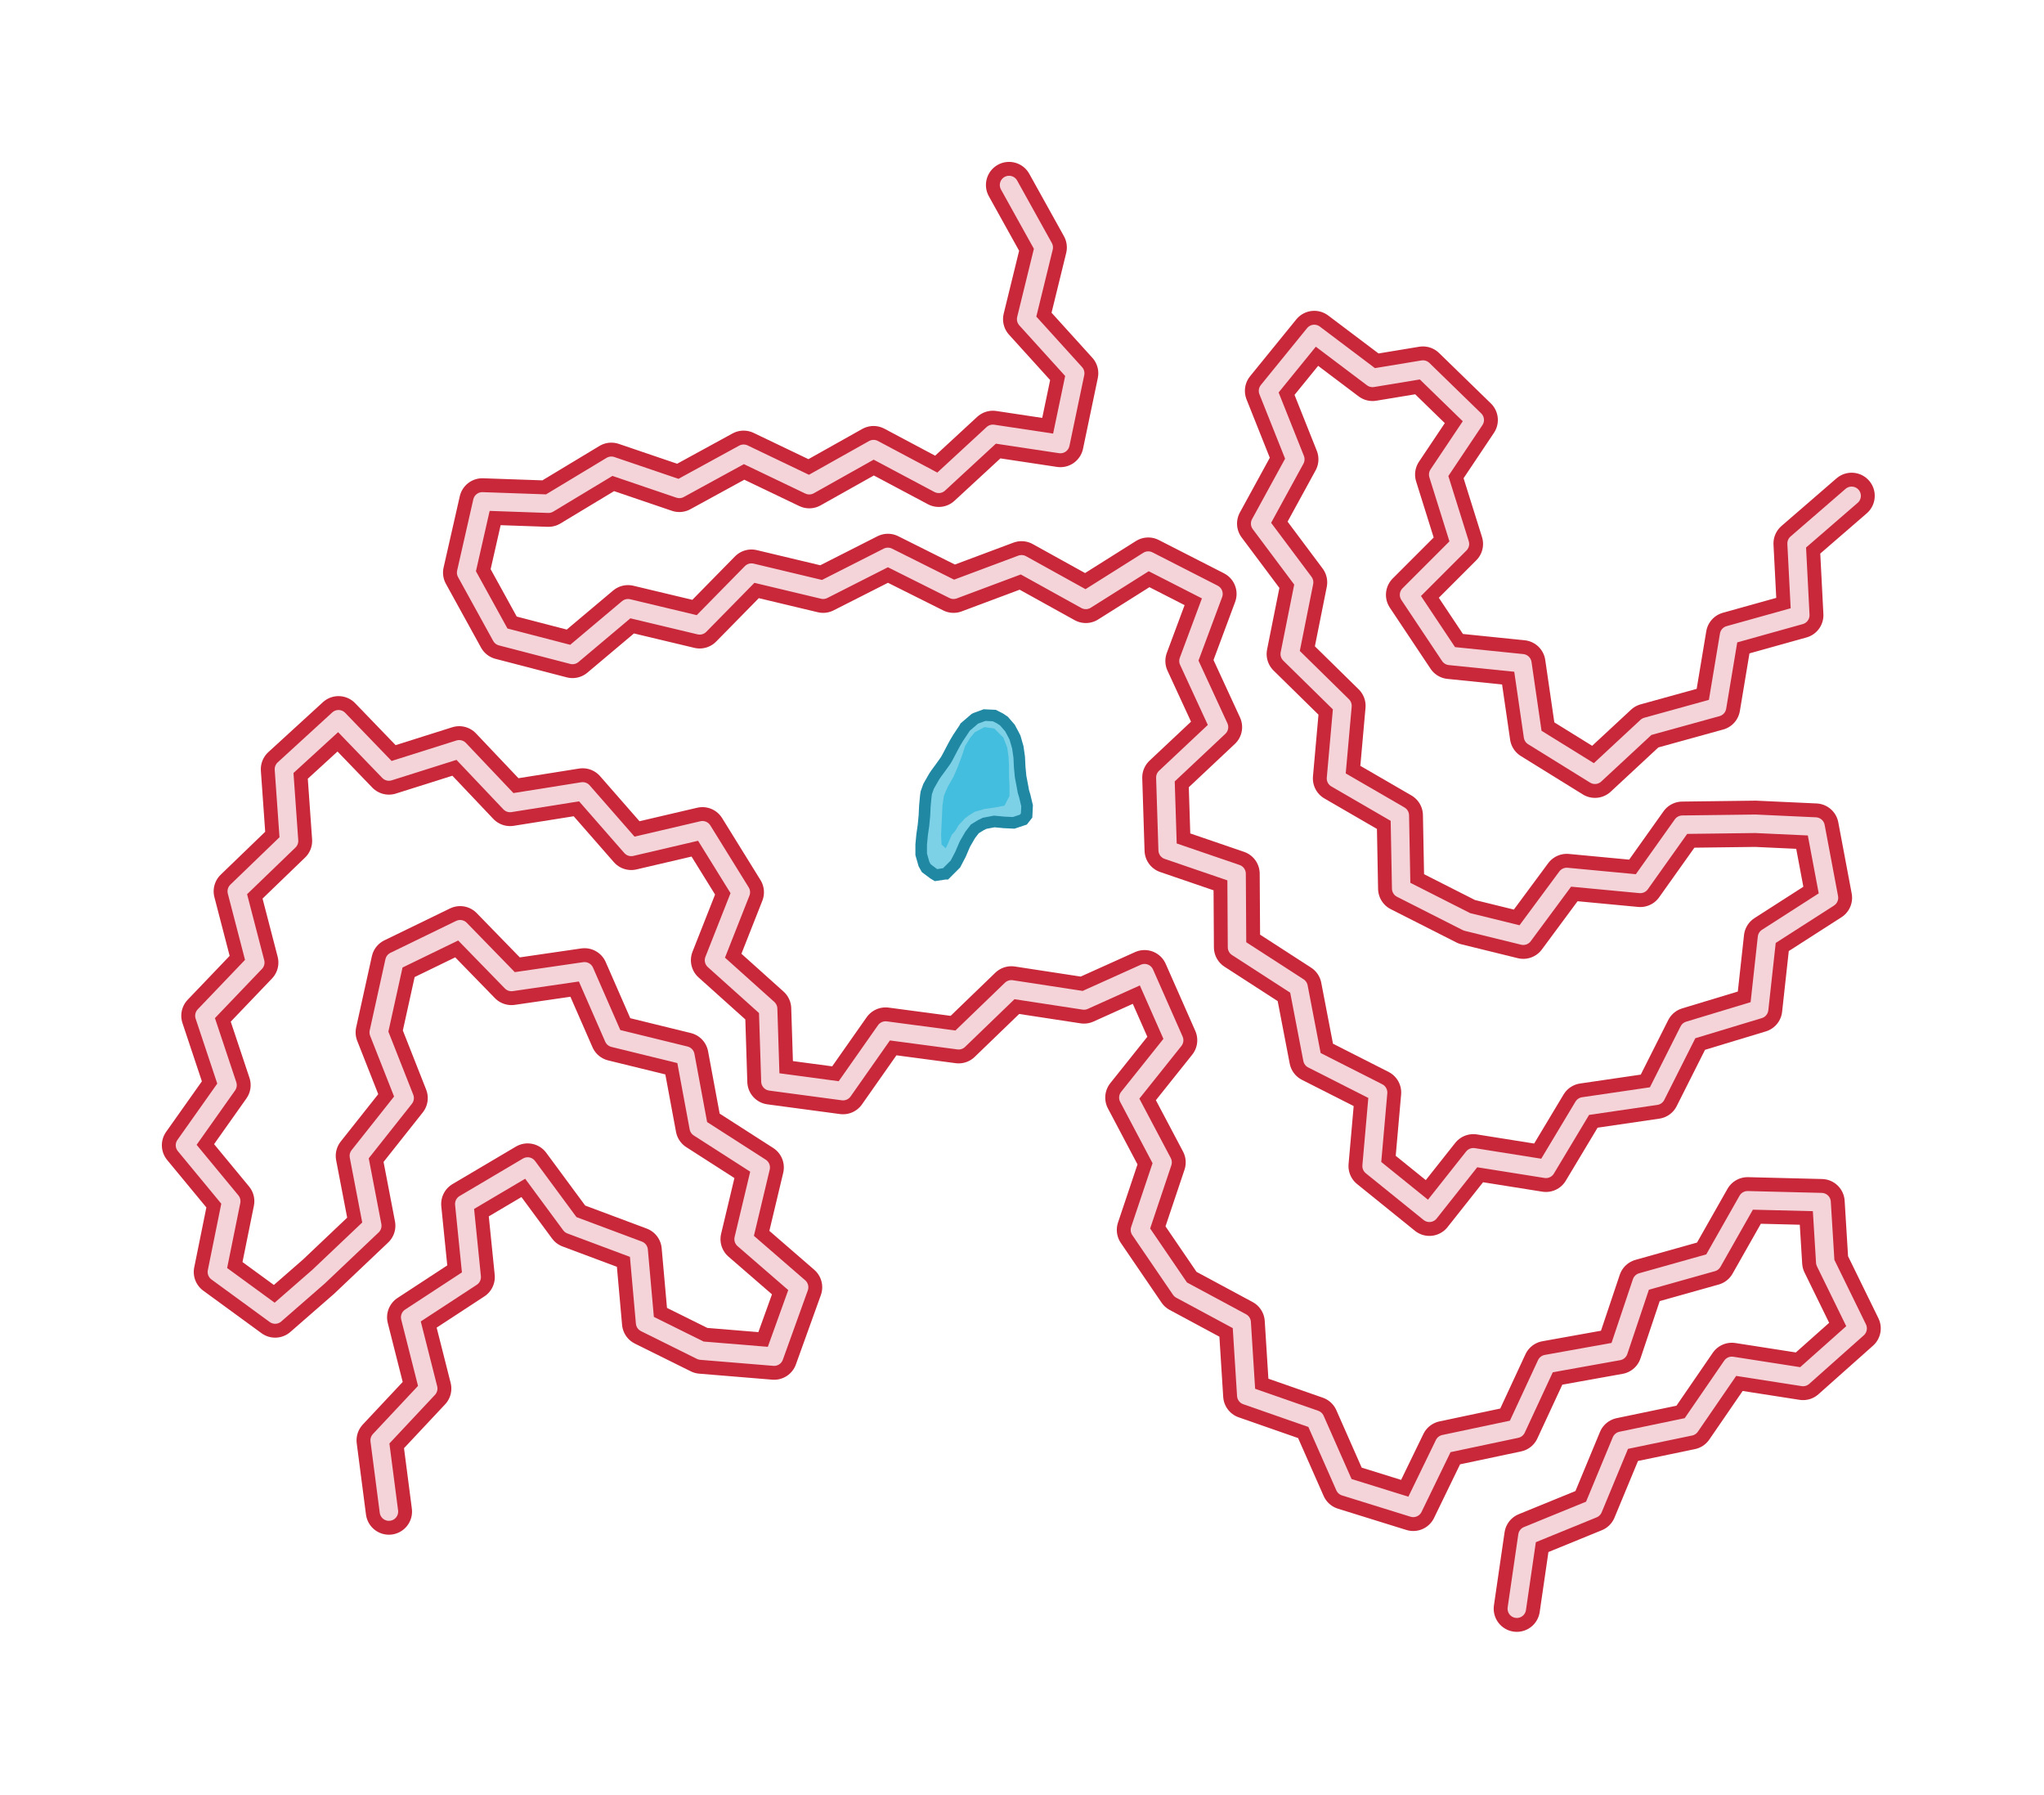
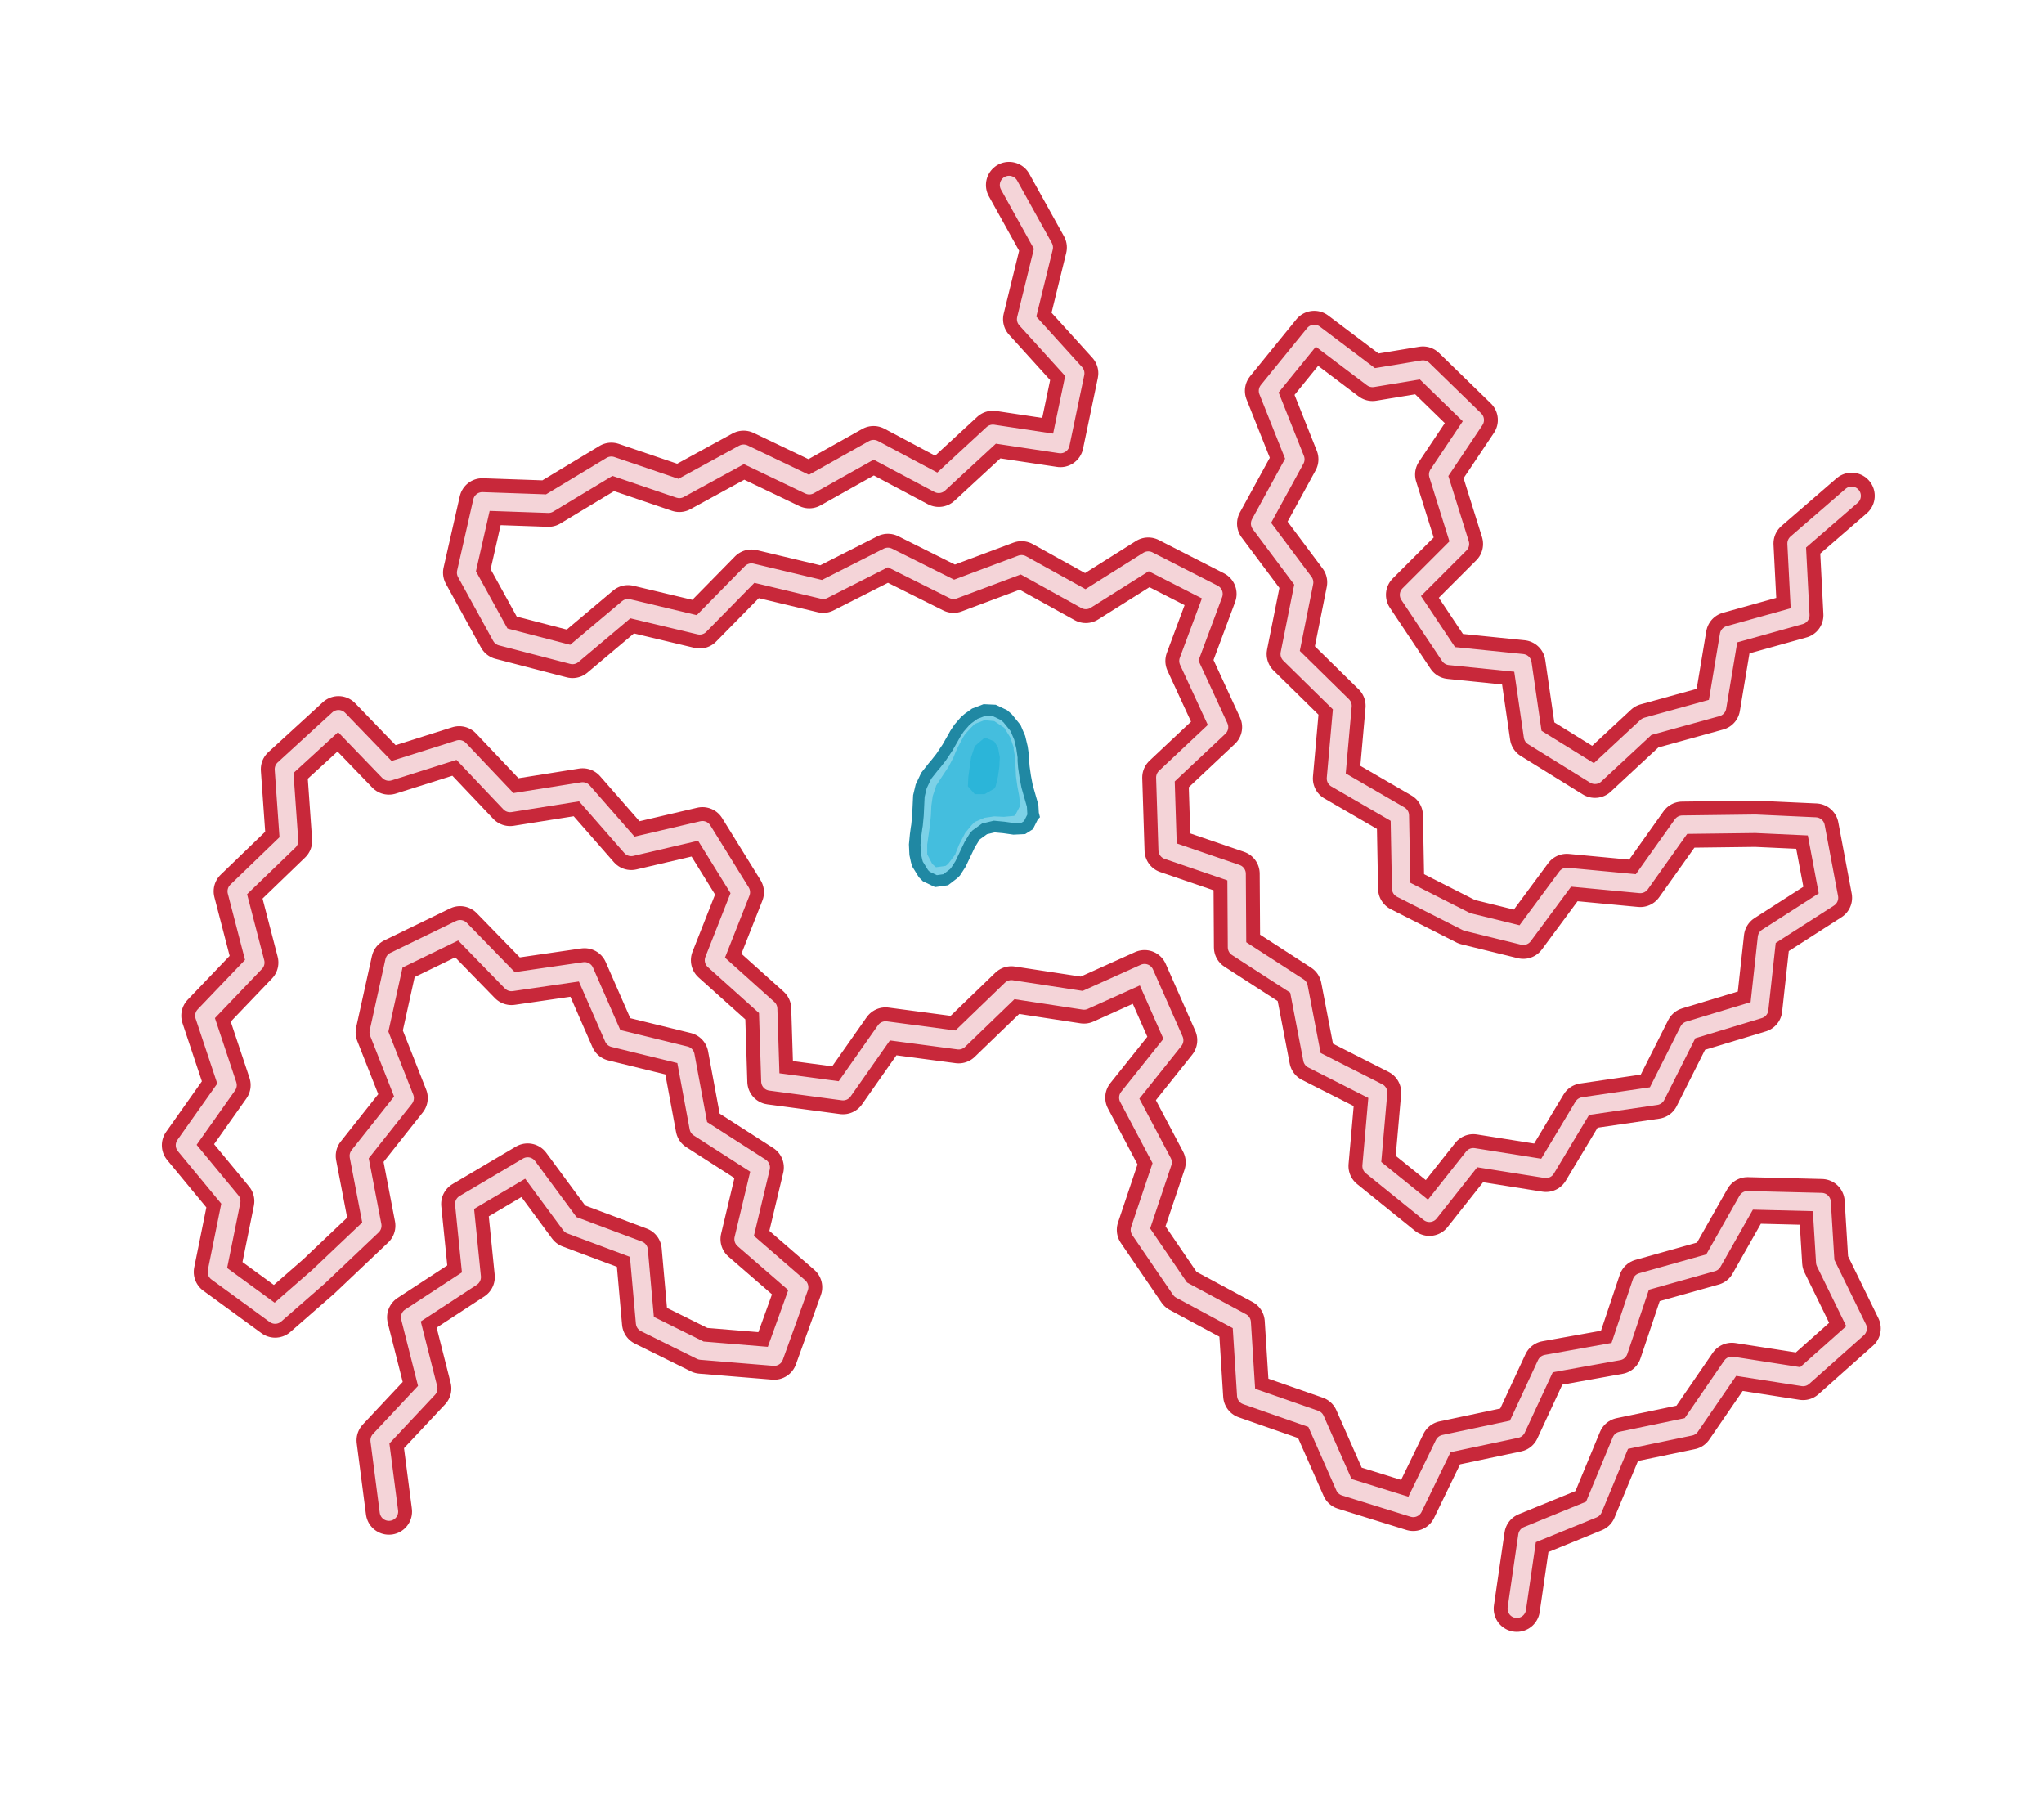
<svg xmlns="http://www.w3.org/2000/svg" width="44.2" height="38.8" viewBox="0 0 44.2 38.8">
  <g id="6XYO" data-chains="B+A">
-     <path class="density" d="M20.03,18.77 L19.98,18.68 L19.92,18.47 L19.92,18.26 L19.94,18.05 L19.97,17.84 L19.99,17.63 L20.00,17.42 L20.02,17.21 L20.03,17.14 L20.08,17.00 L20.20,16.79 L20.24,16.73 L20.35,16.58 L20.45,16.44 L20.49,16.37 L20.60,16.16 L20.66,16.05 L20.72,15.95 L20.86,15.74 L20.87,15.72 L21.08,15.54 L21.10,15.53 L21.29,15.46 L21.50,15.47 L21.62,15.53 L21.71,15.59 L21.84,15.74 L21.92,15.89 L21.95,15.95 L22.01,16.16 L22.04,16.37 L22.05,16.58 L22.07,16.79 L22.11,17.00 L22.13,17.11 L22.16,17.21 L22.21,17.42 L22.20,17.63 L22.13,17.72 L21.92,17.79 L21.71,17.78 L21.50,17.76 L21.29,17.80 L21.21,17.84 L21.08,17.92 L20.98,18.05 L20.87,18.24 L20.86,18.26 L20.77,18.47 L20.66,18.68 L20.66,18.68 L20.45,18.89 L20.44,18.89 L20.24,18.92 L20.19,18.89 L20.03,18.77 Z" fill="#7cd1e7" fill-rule="evenodd" stroke="#2088a3" stroke-width="0.25" />
-     <path class="density" d="M20.45,18.34 L20.36,18.26 L20.35,18.05 L20.36,17.84 L20.37,17.63 L20.38,17.42 L20.41,17.21 L20.45,17.11 L20.50,17.00 L20.62,16.79 L20.66,16.70 L20.71,16.58 L20.79,16.37 L20.86,16.16 L20.87,16.13 L20.98,15.95 L21.08,15.83 L21.25,15.74 L21.29,15.72 L21.43,15.74 L21.50,15.75 L21.70,15.95 L21.71,15.98 L21.78,16.16 L21.81,16.37 L21.82,16.58 L21.82,16.79 L21.83,17.00 L21.83,17.21 L21.72,17.42 L21.71,17.42 L21.50,17.46 L21.29,17.49 L21.08,17.55 L20.95,17.63 L20.87,17.69 L20.73,17.84 L20.66,17.96 L20.58,18.05 L20.49,18.26 L20.45,18.34 Z" fill="#44bede" fill-rule="evenodd" />
+     <path class="density" d="M19.82,18.61 L19.79,18.47 L19.78,18.26 L19.80,18.05 L19.82,17.90 L19.83,17.84 L19.85,17.63 L19.86,17.42 L19.87,17.21 L19.92,17.00 L20.02,16.79 L20.03,16.77 L20.18,16.58 L20.24,16.51 L20.35,16.37 L20.45,16.22 L20.49,16.16 L20.61,15.95 L20.66,15.86 L20.74,15.74 L20.87,15.59 L20.94,15.53 L21.08,15.43 L21.29,15.35 L21.50,15.36 L21.71,15.46 L21.79,15.53 L21.92,15.69 L21.96,15.74 L22.05,15.95 L22.10,16.16 L22.13,16.37 L22.13,16.45 L22.14,16.58 L22.17,16.79 L22.21,17.00 L22.27,17.21 L22.33,17.42 L22.34,17.59 L22.35,17.63 L22.34,17.64 L22.24,17.84 L22.13,17.91 L21.92,17.92 L21.71,17.89 L21.50,17.87 L21.29,17.92 L21.11,18.05 L21.08,18.08 L20.97,18.26 L20.87,18.47 L20.87,18.47 L20.77,18.68 L20.66,18.85 L20.62,18.89 L20.45,19.02 L20.24,19.05 L20.03,18.95 L19.97,18.89 L19.84,18.68 L19.82,18.61 Z" fill="#7cd1e7" fill-rule="evenodd" stroke="#2088a3" stroke-width="0.25" />
+     <path class="density" d="M20.24,18.75 L20.16,18.68 L20.05,18.47 L20.05,18.26 L20.08,18.05 L20.11,17.84 L20.13,17.63 L20.14,17.42 L20.17,17.21 L20.24,17.00 L20.24,16.99 L20.37,16.79 L20.45,16.67 L20.51,16.58 L20.62,16.37 L20.66,16.27 L20.71,16.16 L20.82,15.95 L20.87,15.87 L20.99,15.74 L21.08,15.65 L21.29,15.57 L21.50,15.59 L21.71,15.73 L21.72,15.74 L21.85,15.95 L21.92,16.16 L21.92,16.20 L21.95,16.37 L21.96,16.58 L21.97,16.79 L22.00,17.00 L22.04,17.21 L22.06,17.42 L21.95,17.63 L21.92,17.64 L21.71,17.66 L21.50,17.65 L21.29,17.68 L21.08,17.77 L21.01,17.84 L20.87,18.01 L20.85,18.05 L20.74,18.26 L20.66,18.46 L20.66,18.47 L20.50,18.68 L20.45,18.72 L20.24,18.75 Z" fill="#44bede" fill-rule="evenodd" />
+     <path class="density" d="M21.08,17.17 L20.93,17.00 L20.94,16.79 L20.97,16.58 L21.00,16.37 L21.07,16.16 L21.08,16.13 L21.29,15.95 L21.29,15.95 L21.31,15.95 L21.50,16.03 L21.58,16.16 L21.62,16.37 L21.61,16.58 L21.58,16.79 L21.53,17.00 L21.50,17.05 L21.29,17.17 L21.08,17.17 Z" fill="#2bb5d9" fill-rule="evenodd" />
    <polyline points="21.82,4.00 22.57,5.35 22.19,6.90 23.25,8.07 22.93,9.60 21.47,9.38 20.30,10.46 18.89,9.71 17.50,10.49 16.08,9.81 14.69,10.57 13.22,10.07 11.86,10.89 10.43,10.84 10.08,12.38 10.84,13.76 12.38,14.16 13.58,13.15 15.13,13.52 16.25,12.38 17.80,12.75 19.20,12.04 20.62,12.75 22.09,12.20 23.48,12.97 24.83,12.12 26.24,12.84 25.70,14.29 26.36,15.72 25.20,16.81 25.25,18.38 26.74,18.89 26.75,20.48 28.08,21.34 28.38,22.90 29.80,23.62 29.66,25.21 30.91,26.22 31.86,25.02 33.43,25.27 34.24,23.92 35.81,23.69 36.52,22.28 38.04,21.82 38.21,20.27 39.55,19.41 39.26,17.87 37.96,17.81 36.38,17.83 35.47,19.11 33.88,18.96 32.94,20.23 31.72,19.93 30.30,19.21 30.27,17.63 28.89,16.83 29.03,15.26 27.89,14.14 28.20,12.59 27.25,11.32 28.01,9.93 27.42,8.45 28.42,7.22 29.68,8.17 30.77,7.99 31.89,9.08 31.10,10.26 31.57,11.76 30.47,12.86 31.35,14.18 32.92,14.34 33.15,15.92 34.49,16.75 35.61,15.71 37.13,15.29 37.39,13.73 38.93,13.30 38.85,11.75 40.04,10.72" fill="none" stroke="#c8283a" stroke-width="1.00" stroke-linejoin="round" stroke-linecap="round" />
    <polyline points="32.80,34.78 33.03,33.20 34.45,32.62 35.06,31.15 36.55,30.84 37.45,29.53 38.99,29.77 40.17,28.72 39.47,27.29 39.39,25.99 37.79,25.95 37.03,27.29 35.50,27.72 35.00,29.21 33.44,29.49 32.79,30.89 31.23,31.22 30.56,32.60 29.08,32.14 28.44,30.69 26.95,30.17 26.85,28.59 25.53,27.88 24.65,26.59 25.14,25.13 24.40,23.73 25.39,22.49 24.75,21.04 23.44,21.63 21.87,21.39 20.73,22.49 19.15,22.28 18.23,23.59 16.66,23.38 16.61,21.81 15.44,20.76 16.02,19.29 15.19,17.95 13.65,18.31 12.60,17.11 11.03,17.36 9.93,16.20 8.41,16.68 7.32,15.55 6.14,16.63 6.25,18.18 5.12,19.27 5.52,20.81 4.42,21.96 4.92,23.46 4.00,24.76 5.00,25.97 4.69,27.50 5.95,28.42 6.89,27.60 8.05,26.50 7.76,24.99 8.75,23.74 8.19,22.32 8.53,20.78 9.95,20.09 11.06,21.23 12.64,21.00 13.27,22.44 14.82,22.82 15.11,24.38 16.45,25.24 16.08,26.79 17.28,27.83 16.74,29.33 15.16,29.20 13.95,28.60 13.81,27.03 12.34,26.48 11.41,25.22 10.04,26.03 10.20,27.61 8.87,28.48 9.26,30.02 8.21,31.14 8.41,32.68" fill="none" stroke="#c8283a" stroke-width="1.00" stroke-linejoin="round" stroke-linecap="round" />
    <polyline points="21.82,4.00 22.57,5.35 22.19,6.90 23.25,8.07 22.93,9.60 21.47,9.38 20.30,10.46 18.89,9.71 17.50,10.49 16.08,9.81 14.69,10.57 13.22,10.07 11.86,10.89 10.43,10.84 10.08,12.38 10.84,13.76 12.38,14.16 13.58,13.15 15.13,13.52 16.25,12.38 17.80,12.75 19.20,12.04 20.62,12.75 22.09,12.20 23.48,12.97 24.83,12.12 26.24,12.84 25.70,14.29 26.36,15.72 25.20,16.81 25.25,18.38 26.74,18.89 26.75,20.48 28.08,21.34 28.38,22.90 29.80,23.62 29.66,25.21 30.91,26.22 31.86,25.02 33.43,25.27 34.24,23.92 35.81,23.69 36.52,22.28 38.04,21.82 38.21,20.27 39.55,19.41 39.26,17.87 37.96,17.81 36.38,17.83 35.47,19.11 33.88,18.96 32.94,20.23 31.72,19.93 30.30,19.21 30.27,17.63 28.89,16.83 29.03,15.26 27.89,14.14 28.20,12.59 27.25,11.32 28.01,9.93 27.42,8.45 28.42,7.22 29.68,8.17 30.77,7.99 31.89,9.08 31.10,10.26 31.57,11.76 30.47,12.86 31.35,14.18 32.92,14.34 33.15,15.92 34.49,16.75 35.61,15.71 37.13,15.29 37.39,13.73 38.93,13.30 38.85,11.75 40.04,10.72" fill="none" stroke="#f4d4d8" stroke-width="0.40" stroke-linejoin="round" stroke-linecap="round" />
    <polyline points="32.80,34.78 33.03,33.20 34.45,32.62 35.06,31.15 36.55,30.84 37.45,29.53 38.99,29.77 40.17,28.72 39.47,27.29 39.39,25.99 37.79,25.95 37.03,27.29 35.50,27.72 35.00,29.21 33.44,29.49 32.79,30.89 31.23,31.22 30.56,32.60 29.08,32.14 28.44,30.69 26.95,30.17 26.85,28.59 25.53,27.88 24.65,26.59 25.14,25.13 24.40,23.73 25.39,22.49 24.75,21.04 23.44,21.63 21.87,21.39 20.73,22.49 19.15,22.28 18.23,23.59 16.66,23.38 16.61,21.81 15.44,20.76 16.02,19.29 15.19,17.95 13.65,18.31 12.60,17.11 11.03,17.36 9.93,16.20 8.41,16.68 7.32,15.55 6.14,16.63 6.25,18.18 5.12,19.27 5.52,20.81 4.42,21.96 4.92,23.46 4.00,24.76 5.00,25.97 4.69,27.50 5.95,28.42 6.89,27.60 8.05,26.50 7.76,24.99 8.75,23.74 8.19,22.32 8.53,20.78 9.95,20.09 11.06,21.23 12.64,21.00 13.27,22.44 14.82,22.82 15.11,24.38 16.45,25.24 16.08,26.79 17.28,27.83 16.74,29.33 15.16,29.20 13.95,28.60 13.81,27.03 12.34,26.48 11.41,25.22 10.04,26.03 10.20,27.61 8.87,28.48 9.26,30.02 8.21,31.14 8.41,32.68" fill="none" stroke="#f4d4d8" stroke-width="0.40" stroke-linejoin="round" stroke-linecap="round" />
  </g>
</svg>
